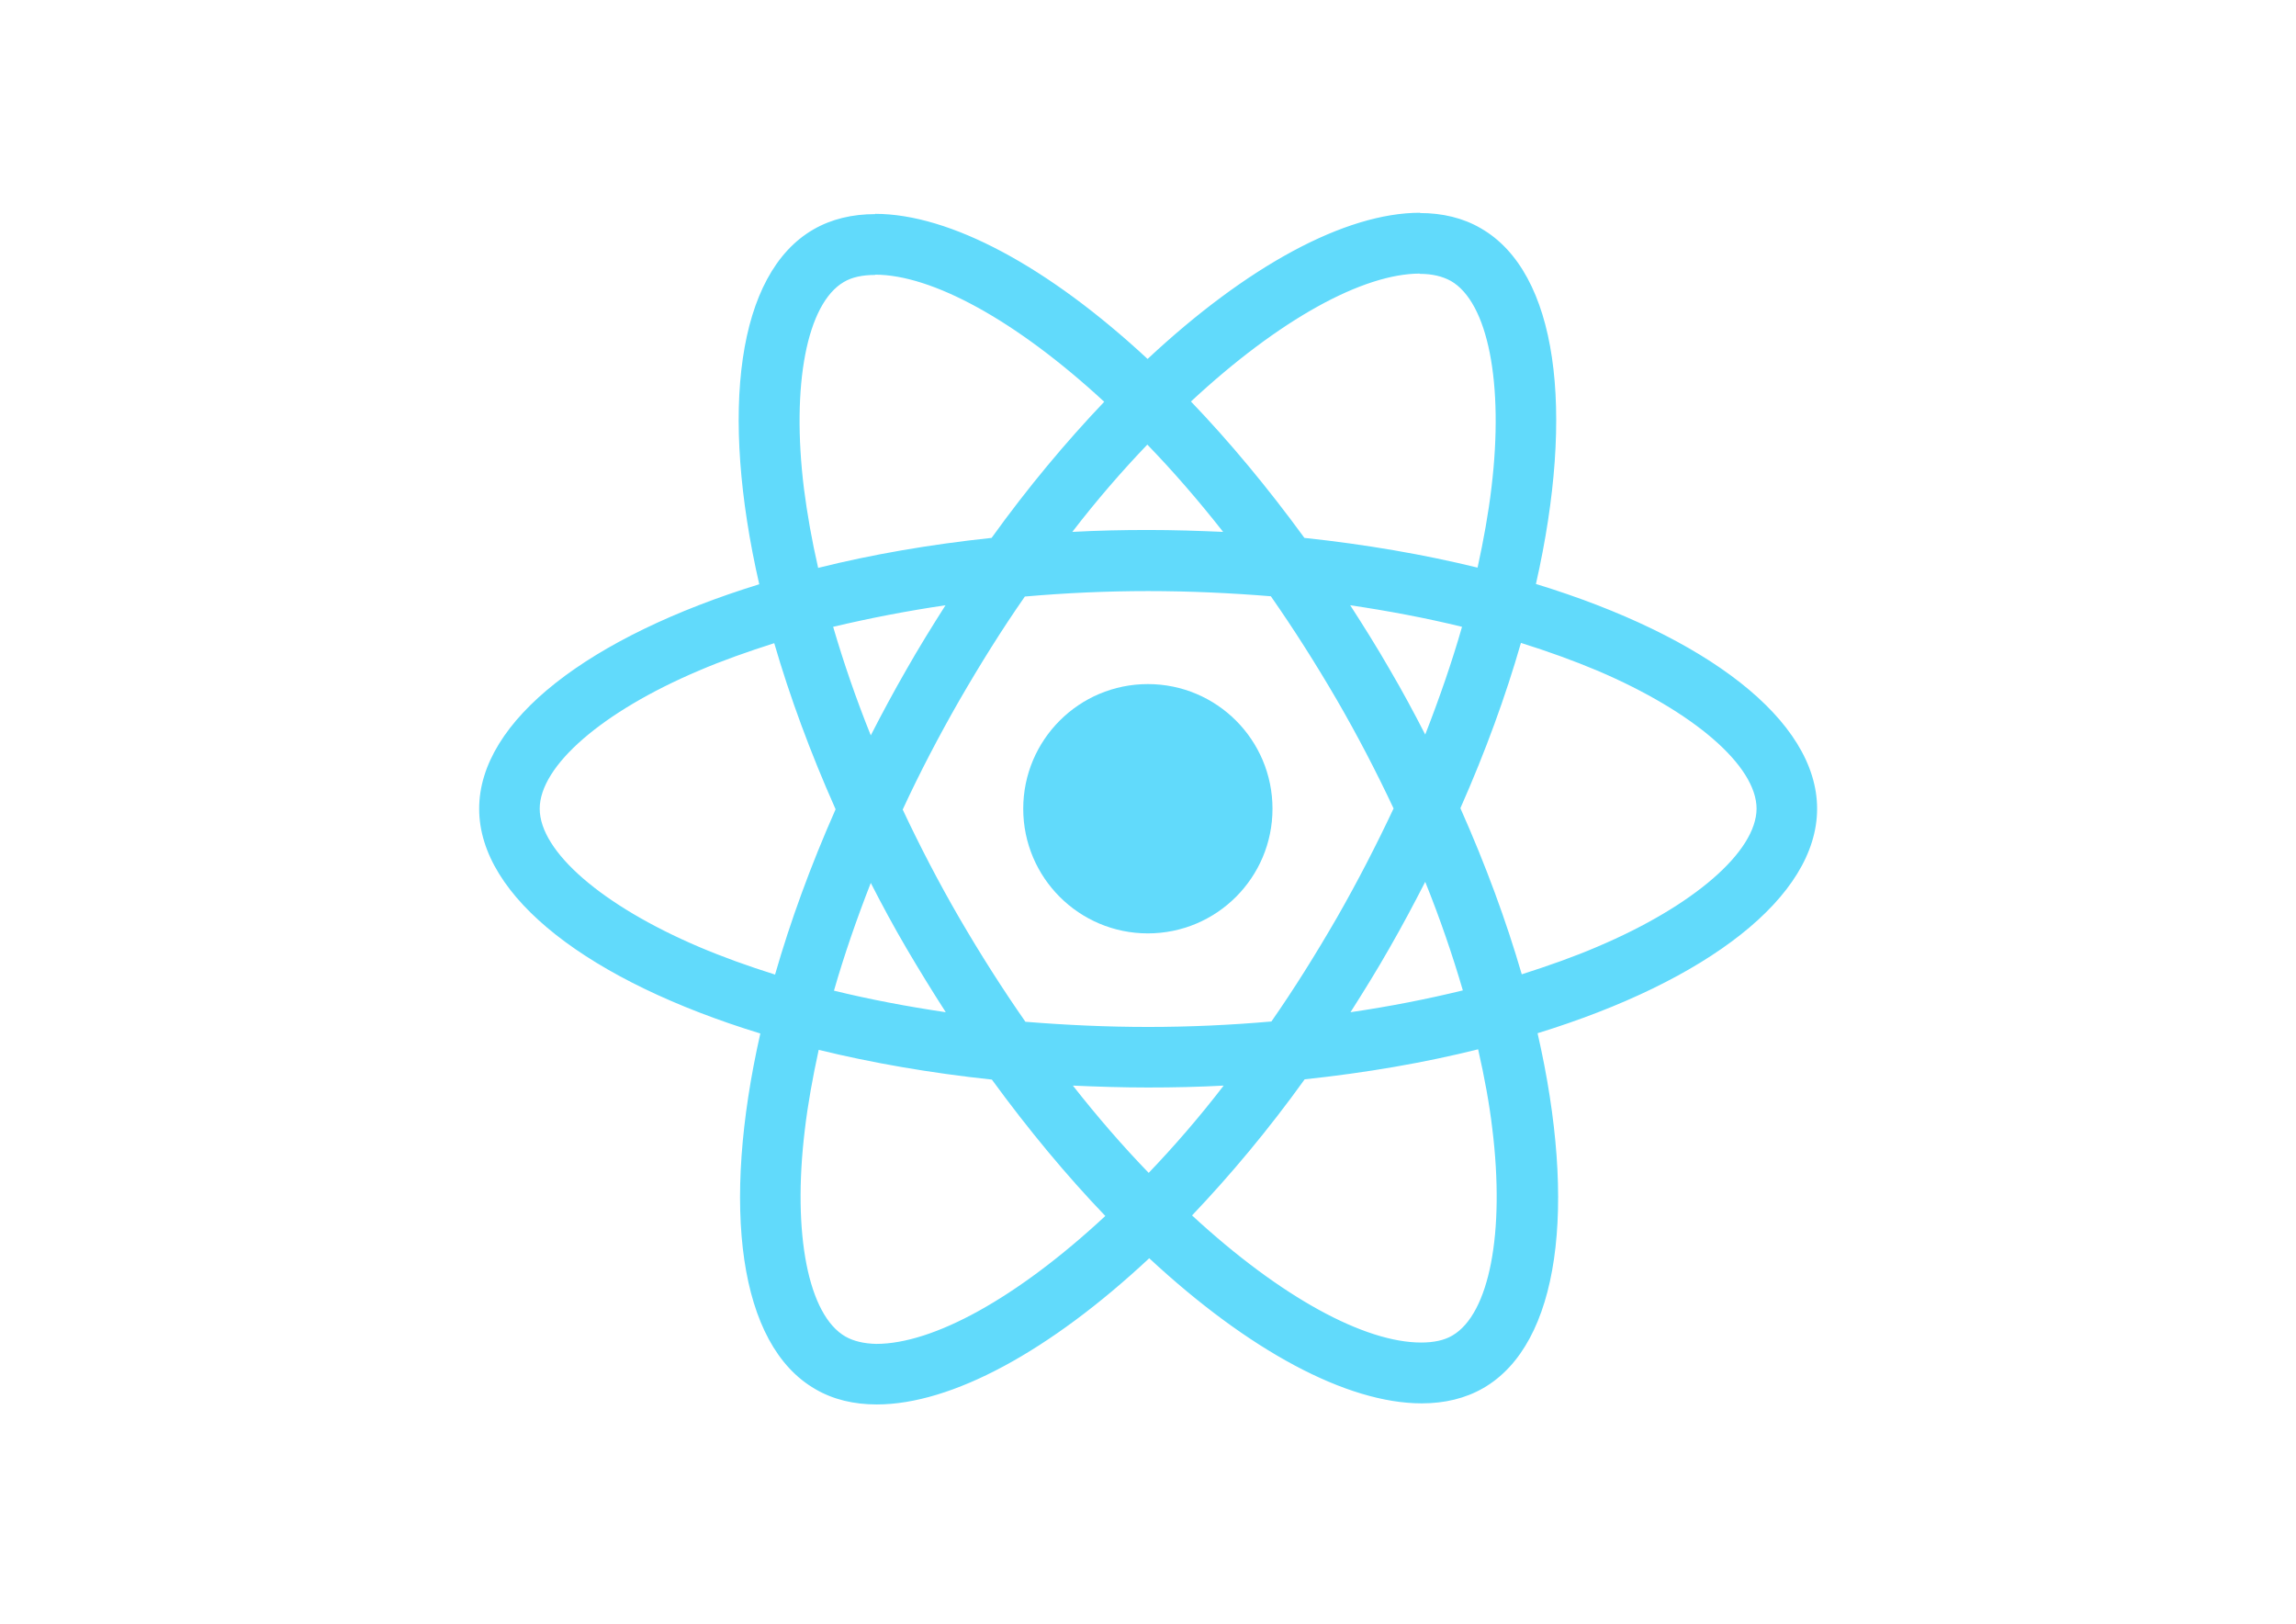
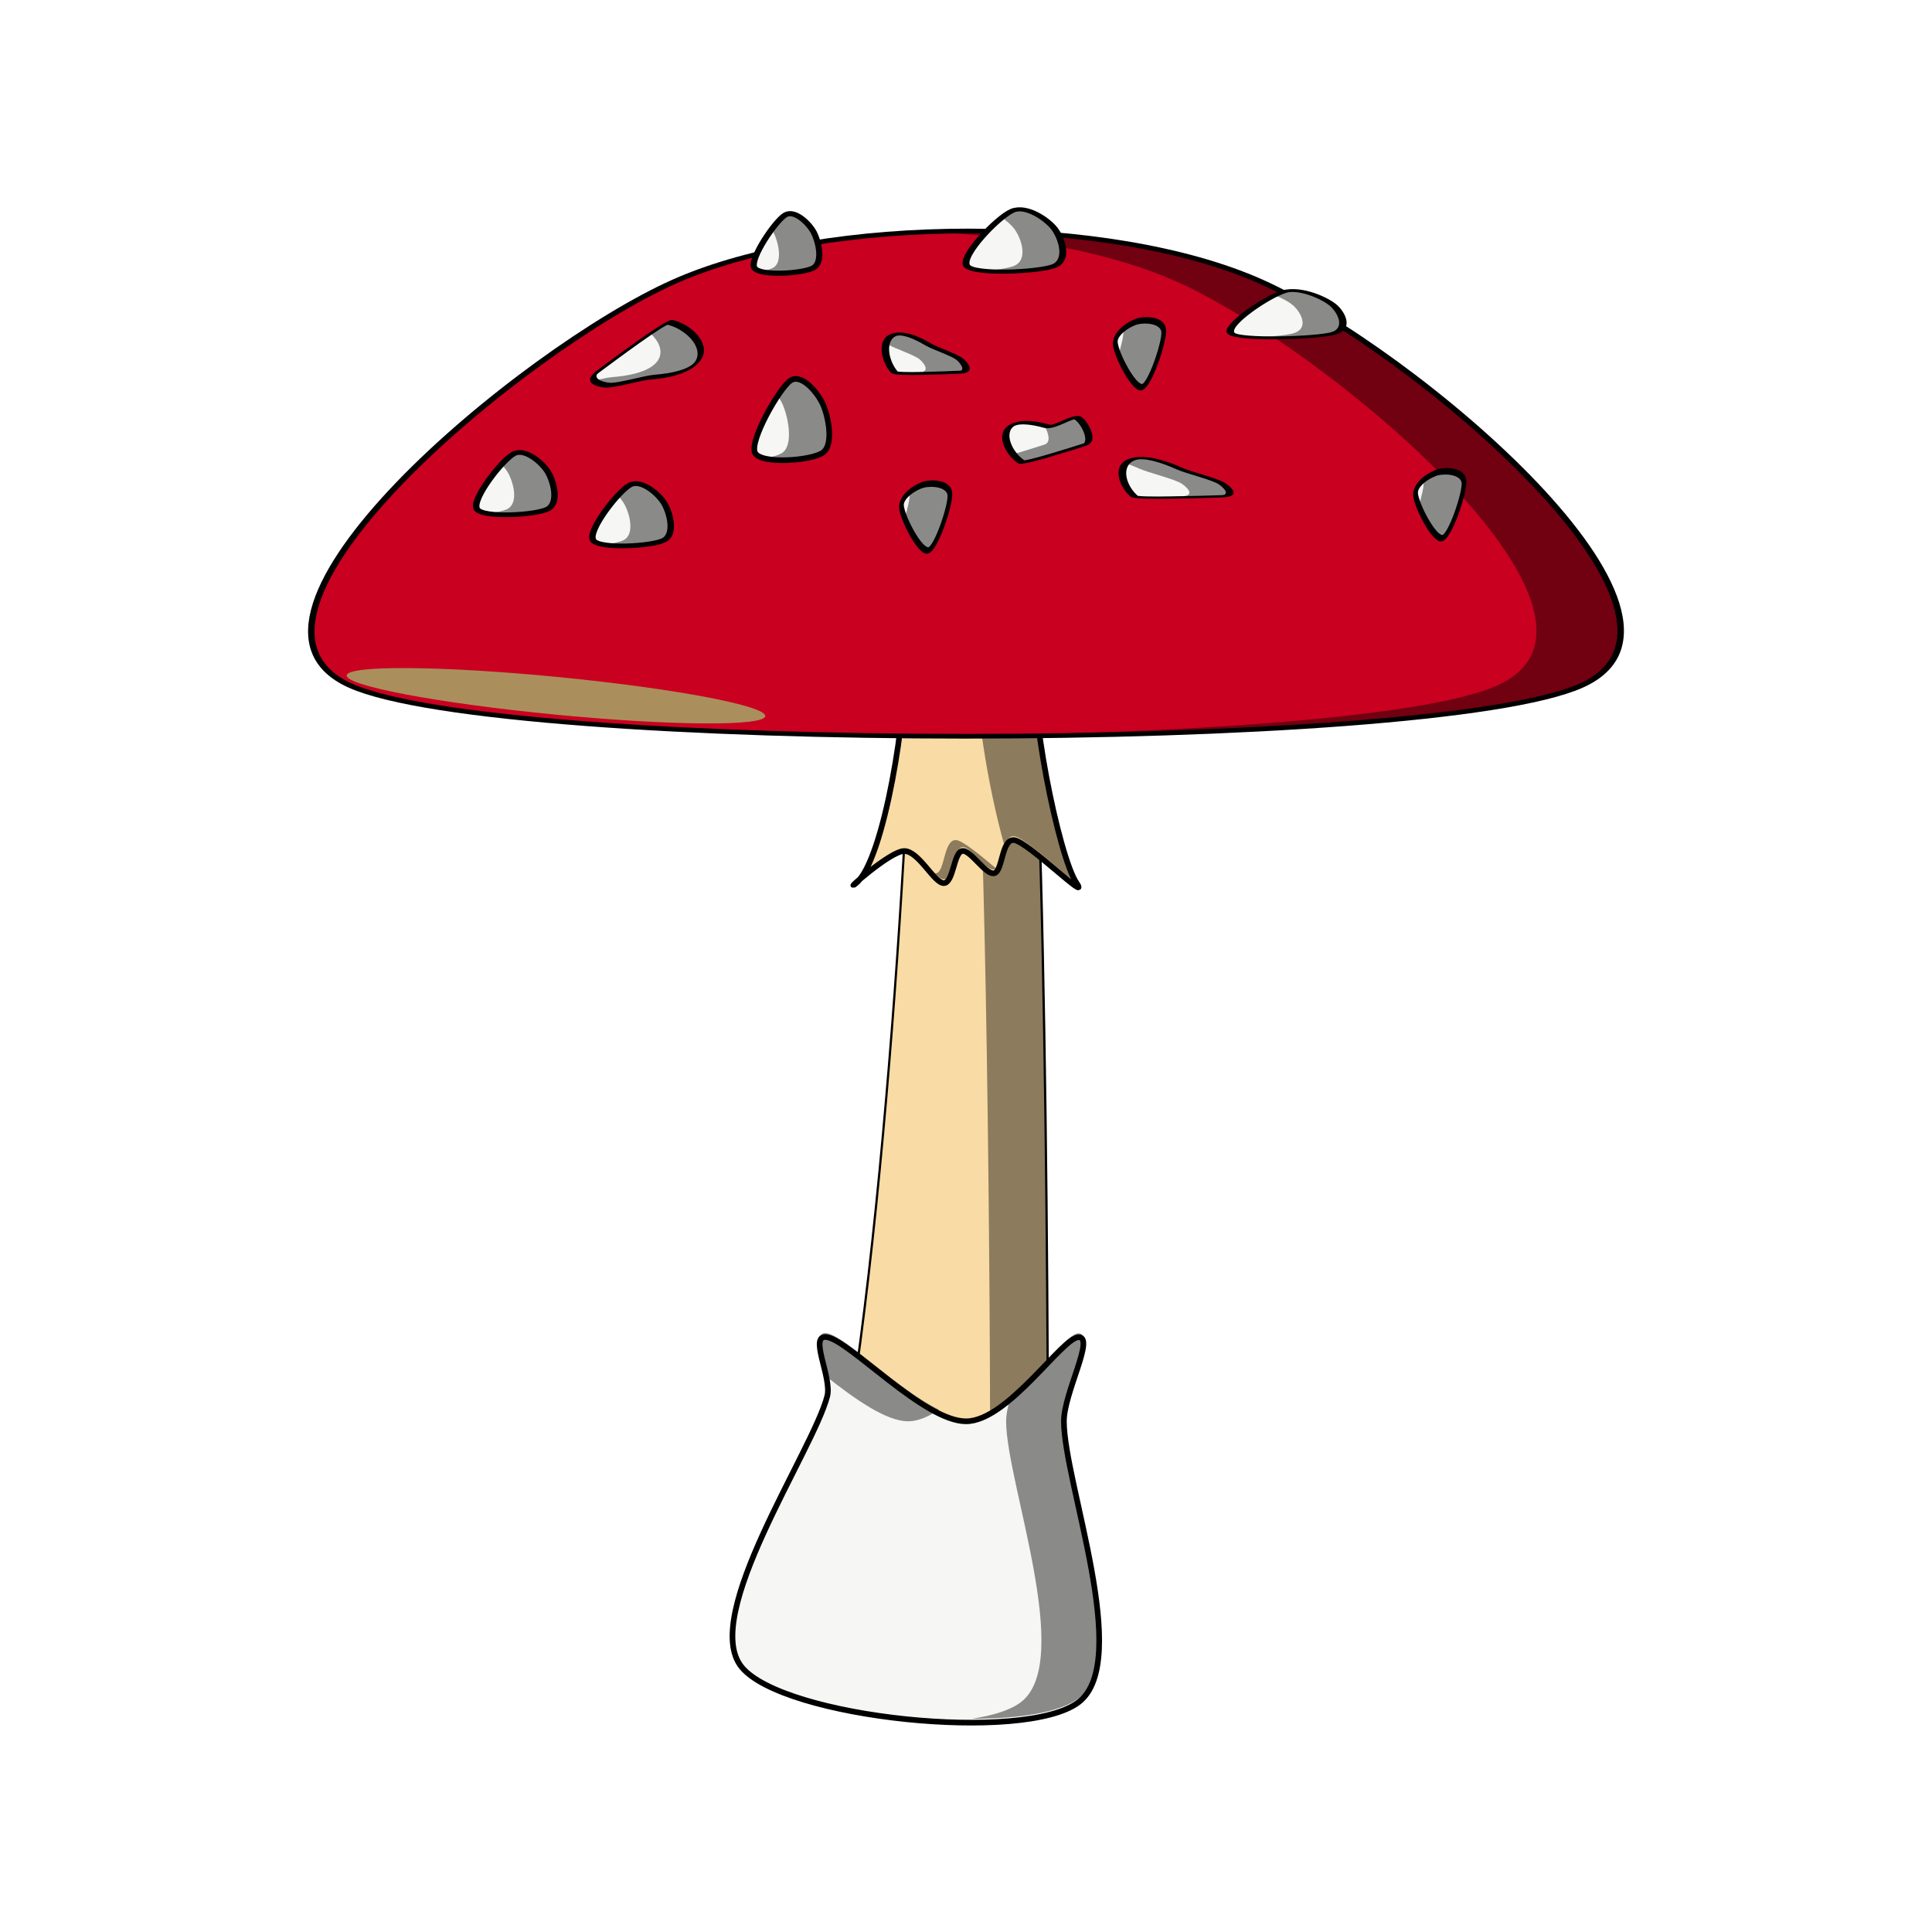
- <svg xmlns="http://www.w3.org/2000/svg" viewBox="0 0 841.9 595.3">
-   <g fill="#61DAFB">
-     <path d="M666.3 296.5c0-32.5-40.7-63.3-103.1-82.4 14.4-63.6 8-114.2-20.2-130.4-6.5-3.8-14.1-5.6-22.4-5.6v22.3c4.6 0 8.3.9 11.4 2.6 13.6 7.8 19.5 37.5 14.9 75.7-1.1 9.4-2.9 19.3-5.1 29.4-19.6-4.8-41-8.5-63.5-10.9-13.5-18.5-27.5-35.3-41.6-50 32.6-30.3 63.2-46.9 84-46.9V78c-27.5 0-63.5 19.6-99.9 53.6-36.4-33.8-72.4-53.2-99.9-53.2v22.3c20.7 0 51.4 16.5 84 46.6-14 14.7-28 31.4-41.3 49.9-22.6 2.4-44 6.1-63.6 11-2.3-10-4-19.7-5.2-29-4.7-38.2 1.1-67.9 14.6-75.8 3-1.8 6.9-2.6 11.5-2.6V78.5c-8.4 0-16 1.8-22.6 5.6-28.1 16.2-34.4 66.7-19.9 130.1-62.2 19.2-102.7 49.9-102.7 82.3 0 32.5 40.7 63.3 103.1 82.4-14.4 63.6-8 114.2 20.2 130.4 6.5 3.8 14.1 5.6 22.5 5.6 27.5 0 63.5-19.6 99.9-53.6 36.4 33.8 72.4 53.2 99.9 53.2 8.4 0 16-1.8 22.6-5.6 28.1-16.2 34.4-66.7 19.9-130.1 62-19.1 102.5-49.9 102.5-82.3zm-130.2-66.7c-3.7 12.9-8.3 26.2-13.5 39.5-4.1-8-8.4-16-13.1-24-4.6-8-9.5-15.8-14.4-23.4 14.2 2.1 27.9 4.7 41 7.9zm-45.8 106.5c-7.8 13.5-15.8 26.3-24.1 38.2-14.9 1.3-30 2-45.2 2-15.1 0-30.2-.7-45-1.9-8.3-11.9-16.4-24.6-24.2-38-7.6-13.1-14.5-26.4-20.8-39.8 6.2-13.4 13.2-26.8 20.7-39.9 7.8-13.5 15.8-26.3 24.1-38.2 14.9-1.3 30-2 45.2-2 15.1 0 30.2.7 45 1.9 8.3 11.9 16.4 24.6 24.2 38 7.6 13.1 14.5 26.4 20.8 39.8-6.3 13.4-13.2 26.8-20.7 39.9zm32.3-13c5.4 13.4 10 26.8 13.8 39.8-13.1 3.2-26.9 5.9-41.2 8 4.9-7.7 9.8-15.6 14.4-23.7 4.6-8 8.9-16.1 13-24.1zM421.2 430c-9.3-9.6-18.6-20.3-27.8-32 9 .4 18.2.7 27.5.7 9.4 0 18.7-.2 27.8-.7-9 11.7-18.3 22.4-27.5 32zm-74.4-58.9c-14.2-2.1-27.9-4.7-41-7.9 3.7-12.9 8.3-26.2 13.5-39.5 4.1 8 8.4 16 13.1 24 4.7 8 9.5 15.8 14.4 23.4zM420.7 163c9.3 9.6 18.6 20.3 27.8 32-9-.4-18.2-.7-27.5-.7-9.4 0-18.7.2-27.8.7 9-11.7 18.3-22.4 27.5-32zm-74 58.9c-4.9 7.7-9.8 15.6-14.4 23.7-4.6 8-8.9 16-13 24-5.4-13.4-10-26.8-13.8-39.8 13.1-3.1 26.9-5.8 41.2-7.9zm-90.5 125.2c-35.4-15.1-58.3-34.9-58.3-50.6 0-15.7 22.9-35.6 58.3-50.6 8.6-3.7 18-7 27.7-10.1 5.7 19.6 13.2 40 22.5 60.9-9.2 20.8-16.6 41.1-22.2 60.6-9.9-3.1-19.3-6.5-28-10.2zM310 490c-13.6-7.8-19.5-37.5-14.9-75.7 1.1-9.4 2.9-19.3 5.1-29.4 19.6 4.8 41 8.5 63.5 10.9 13.5 18.5 27.5 35.3 41.6 50-32.6 30.3-63.2 46.9-84 46.9-4.5-.1-8.3-1-11.3-2.7zm237.2-76.2c4.7 38.2-1.1 67.9-14.6 75.8-3 1.8-6.9 2.6-11.5 2.6-20.7 0-51.4-16.5-84-46.6 14-14.7 28-31.4 41.3-49.9 22.6-2.4 44-6.1 63.6-11 2.3 10.1 4.1 19.8 5.2 29.1zm38.5-66.7c-8.6 3.7-18 7-27.7 10.1-5.7-19.6-13.2-40-22.5-60.9 9.2-20.8 16.6-41.1 22.2-60.6 9.9 3.1 19.3 6.5 28.1 10.2 35.4 15.1 58.3 34.9 58.3 50.6-.1 15.7-23 35.6-58.4 50.6zM320.8 78.4z" />
-     <circle cx="420.9" cy="296.5" r="45.7" />
-     <path d="M520.5 78.1z" />
+ <svg xmlns="http://www.w3.org/2000/svg" width="100%" height="100%" viewBox="0 0 1425 1425" version="1.1" xml:space="preserve" style="fill-rule:evenodd;clip-rule:evenodd;stroke-linecap:round;stroke-linejoin:round;stroke-miterlimit:1.5;">
+   <g transform="matrix(1,0,0,1,-3106.7,0)">
+     <g id="Fly-agaric--Amanita-muscaria--" transform="matrix(1,0,0,1,3106.7,0)">
+       <rect x="0" y="0" width="1425" height="1425" style="fill:none;" />
+       <g id="stem" transform="matrix(1.36286,0,0,1.36286,-199,-170.145)">
+         <g id="morel-stem" transform="matrix(0.435771,0.0762516,-0.119199,1.49257,457.696,-600.593)">
+           <path d="M610.375,710.47C622.629,789.077 632.02,1003.88 559.601,1043.17C501.204,1074.86 875.012,1074.94 868.918,1038.99C861.287,993.964 773.709,693.545 749.028,689.363C694.604,680.141 604.987,675.904 610.375,710.47Z" style="fill:rgb(249,219,165);stroke:black;stroke-width:2.7px;" />
+         </g>
+         <g id="morel-stem1" transform="matrix(1,0,0,1,-3100.14,0)">
+           <path d="M3781.99,889.996C3792.85,883.872 3804.06,871.973 3813.16,862.488C3812.43,705.522 3809.12,488.932 3802.07,483.35C3786.41,470.95 3763.12,460.829 3749.68,473.022C3757.2,475.974 3764.6,480.53 3770.8,485.443C3778.24,491.333 3781.52,732.152 3781.99,889.996Z" style="fill-opacity:0.44;" />
+         </g>
+         <g transform="matrix(1,0,0,1,-3100.14,0)">
+           <path d="M3693.86,880.465C3686.15,910.227 3624.9,999.504 3647.58,1027.1C3670.26,1054.7 3800.87,1068.23 3829.92,1046.06C3858.98,1023.88 3821.94,926.973 3821.94,894.051C3821.94,878.645 3838.76,848.528 3829.92,848.528C3821.09,848.528 3791.63,894.051 3768.95,894.051C3746.28,894.051 3706.38,850.792 3693.86,848.528C3683.39,846.632 3696.53,870.16 3693.86,880.465Z" style="fill:rgb(246,246,245);stroke:black;stroke-width:3.06px;" />
+         </g>
+         <g transform="matrix(1,0,0,1,-3131.41,0.000186151)">
+           <path d="M3824.63,879.744C3823.09,884.984 3821.94,890.021 3821.94,894.051C3821.94,926.973 3858.98,1023.88 3829.92,1046.06C3824.33,1050.33 3814.95,1053.28 3803.31,1055.05C3828.96,1055.03 3851.14,1051.63 3861.19,1043.96C3890.25,1021.79 3853.2,924.879 3853.2,891.958C3853.2,876.551 3870.02,846.434 3861.19,846.434C3855.36,846.434 3840.55,866.258 3824.63,879.744ZM3725.03,870.144C3740.08,881.904 3756.93,894.051 3768.95,894.051C3774.24,894.051 3779.9,891.573 3785.58,887.776C3763.24,876.872 3735.24,848.264 3725.13,846.434C3716.94,844.952 3723.19,859.013 3725.03,870.144Z" style="fill-opacity:0.44;" />
+         </g>
+         <g transform="matrix(1,0,0,1,-3100.14,0)">
+           <path d="M3735.52,481.667C3737.6,507.988 3724.74,590.346 3709.51,602.791C3701.43,609.388 3727.62,585.419 3735.52,585.419C3743.42,585.419 3751.68,602.791 3756.9,602.791C3762.12,602.791 3762.28,586.311 3766.83,585.419C3771.38,584.527 3779.49,598.423 3784.19,597.439C3788.89,596.455 3788.12,578.684 3795.05,579.516C3802.49,580.407 3836.46,614.122 3828.81,602.791C3818.97,588.208 3802.29,504.606 3807.1,481.667C3812.34,456.73 3733.49,456.04 3735.52,481.667Z" style="fill:rgb(249,219,165);stroke:black;stroke-width:3.06px;" />
+         </g>
+         <g transform="matrix(1,0,0,1,-3131.41,0.000186151)">
+           <path d="M3782.83,463.408C3797.44,465.385 3809.23,471.518 3807.1,481.667C3803.43,499.174 3812.28,552.016 3821.05,582.542C3822.18,579.451 3823.7,577.107 3826.32,577.422C3833.75,578.314 3867.72,612.028 3860.08,600.697C3850.24,586.114 3833.55,502.512 3838.37,479.574C3842.01,462.245 3805.04,456.624 3782.83,463.408ZM3746.32,593.063C3745.19,595.227 3744.05,597.063 3742.89,598.513C3739.39,601.496 3737.88,603.064 3740.77,600.697C3741.48,600.117 3742.19,599.385 3742.89,598.513C3744.22,597.371 3745.85,596.021 3747.64,594.605C3747.2,594.091 3746.76,593.574 3746.32,593.063ZM3783.21,597.446C3785.05,599.369 3786.72,600.697 3788.16,600.697C3793.38,600.697 3793.54,584.217 3798.09,583.325C3802.64,582.434 3810.75,596.329 3815.46,595.345C3815.83,595.267 3816.17,595.082 3816.48,594.809C3808.24,587.884 3798.61,579.942 3795.05,579.516C3788.12,578.684 3788.89,596.455 3784.19,597.439C3783.88,597.505 3783.55,597.504 3783.21,597.446Z" style="fill-opacity:0.44;" />
+         </g>
+         <g id="shadows">
+                 </g>
+       </g>
+       <g id="head" transform="matrix(1.36286,0,0,1.36286,-199,-170.145)">
+         <g id="head1" transform="matrix(1.31736,0,0,1,-218.222,-14.7828)">
+           <g transform="matrix(1,0,0,0.95106,-1514.58,3.51575)">
+             <path d="M1935.09,533.328C1873.02,494.992 2005.84,341.647 2068.16,303.311C2130.48,264.974 2246.93,264.974 2308.99,303.311C2371.06,341.647 2502.88,494.992 2440.56,533.328C2378.24,571.665 1997.16,571.665 1935.09,533.328Z" style="fill:rgb(201,0,31);stroke:black;stroke-width:2.66px;" />
+           </g>
+           <g transform="matrix(0.283938,0.0364083,-0.0126089,0.17065,-69.8177,362.548)">
+             <ellipse cx="2044.71" cy="463.953" rx="302.808" ry="59.468" style="fill:rgb(170,143,92);" />
+           </g>
+         </g>
+         <g transform="matrix(1,0,0,1,-3100.14,0)">
+           <path d="M3747.14,250.312C3813.25,247.648 3882.26,256.611 3928.44,277.2C4010.2,313.66 4183.86,459.5 4101.76,495.96C4058.58,515.138 3899.21,524.229 3745.91,523.231C3884.01,522.333 4017.27,513.243 4056.18,495.96C4138.28,459.5 3964.62,313.66 3882.86,277.2C3847.27,261.329 3798.1,252.366 3747.14,250.312Z" style="fill-opacity:0.44;" />
+         </g>
+         <g id="spots">
+           <g transform="matrix(1,0,0,1,-3100.14,0)">
+             <path d="M3673.84,330.894C3667.72,335.27 3651.8,363.325 3654.73,369.811C3657.67,376.297 3685.35,374.187 3691.47,369.811C3697.59,365.435 3694.41,350.043 3691.47,343.557C3688.53,337.07 3679.73,326.687 3673.84,330.894Z" style="fill:rgb(246,246,245);stroke:black;stroke-width:3.06px;" />
+           </g>
+           <g transform="matrix(0.874456,0,0,0.732451,-2641.66,-1.16546)">
+             <path d="M3673.84,330.894C3667.72,335.27 3651.8,363.325 3654.73,369.811C3657.67,376.297 3685.35,374.187 3691.47,369.811C3697.59,365.435 3694.41,350.043 3691.47,343.557C3688.53,337.07 3679.73,326.687 3673.84,330.894Z" style="fill:rgb(246,246,245);stroke:black;stroke-width:3.79px;" />
+           </g>
+           <g transform="matrix(1.2908,0,0,0.766326,-4048.26,-14.6905)">
+             <path d="M3673.84,330.894C3667.72,335.27 3651.8,363.325 3654.73,369.811C3657.67,376.297 3685.35,374.187 3691.47,369.811C3697.59,365.435 3694.41,350.043 3691.47,343.557C3688.53,337.07 3679.73,326.687 3673.84,330.894Z" style="fill:rgb(246,246,245);stroke:black;stroke-width:2.88px;" />
+           </g>
+           <g transform="matrix(1.04466,0,0,0.766326,-3350.96,133.754)">
+             <path d="M3673.84,330.894C3667.72,335.27 3651.8,363.325 3654.73,369.811C3657.67,376.297 3685.35,374.187 3691.47,369.811C3697.59,365.435 3694.41,350.043 3691.47,343.557C3688.53,337.07 3679.73,326.687 3673.84,330.894Z" style="fill:rgb(246,246,245);stroke:black;stroke-width:3.34px;" />
+           </g>
+           <g transform="matrix(1.04466,0,0,0.766326,-3413.86,116.894)">
+             <path d="M3673.84,330.894C3667.72,335.27 3651.8,363.325 3654.73,369.811C3657.67,376.297 3685.35,374.187 3691.47,369.811C3697.59,365.435 3694.41,350.043 3691.47,343.557C3688.53,337.07 3679.73,326.687 3673.84,330.894Z" style="fill:rgb(246,246,245);stroke:black;stroke-width:3.34px;" />
+           </g>
+           <g transform="matrix(1.50213,0,0,0.582035,-4677.52,90.0593)">
+             <path d="M3673.84,330.894C3667.72,335.27 3651.8,363.325 3654.73,369.811C3657.67,376.297 3685.35,374.187 3691.47,369.811C3697.59,365.435 3694.41,350.043 3691.47,343.557C3688.53,337.07 3679.73,326.687 3673.84,330.894Z" style="fill:rgb(246,246,245);stroke:black;stroke-width:2.68px;" />
+           </g>
+           <g transform="matrix(1.2908,0,0,0.383163,-3957.64,251.737)">
+             <path d="M3673.84,330.894C3646.12,289.126 3646.27,345.18 3654.73,369.811C3656.07,373.703 3682.76,370.701 3691.47,369.811C3697.4,369.205 3693.93,357.353 3691.47,351.921C3688.53,345.435 3677.61,336.568 3673.84,330.894Z" style="fill:rgb(246,246,245);stroke:black;stroke-width:3.21px;" />
+           </g>
+           <g transform="matrix(0.969623,0,0,0.383163,-2913.69,184.566)">
+             <path d="M3673.84,330.894C3646.12,289.126 3646.27,345.18 3654.73,369.811C3656.07,373.703 3682.76,370.701 3691.47,369.811C3697.4,369.205 3693.93,357.353 3691.47,351.921C3688.53,345.435 3677.61,336.568 3673.84,330.894Z" style="fill:rgb(246,246,245);stroke:black;stroke-width:4.15px;" />
+           </g>
+           <g transform="matrix(0.935642,-0.254447,0.100549,0.369735,-2757.97,1168.01)">
+             <path d="M3673.84,330.894C3646.12,289.126 3646.27,345.18 3654.73,369.811C3656.07,373.703 3682.76,370.701 3691.47,369.811C3697.4,369.205 3694.41,337.38 3691.47,330.894C3689.04,325.542 3677.61,336.568 3673.84,330.894Z" style="fill:rgb(246,246,245);stroke:black;stroke-width:4.15px;" />
+           </g>
+           <g transform="matrix(-1.0663,0.727444,-0.276077,-0.404678,4507.83,-2209.65)">
+             <path d="M3673.84,330.894C3646.12,289.126 3646.27,345.18 3654.73,369.811C3656.07,373.703 3682.76,370.701 3691.47,369.811C3697.4,369.205 3693.93,357.353 3691.47,351.921C3688.53,345.435 3677.61,336.568 3673.84,330.894Z" style="fill:rgb(246,246,245);stroke:black;stroke-width:3.13px;" />
+           </g>
+           <g transform="matrix(0.320078,-0.825293,0.528383,0.204926,-438.631,3356.51)">
+             <path d="M3673.84,330.894C3667.72,335.27 3651.8,363.325 3654.73,369.811C3657.67,376.297 3685.35,374.187 3691.47,369.811C3697.59,365.435 3694.41,350.043 3691.47,343.557C3688.53,337.07 3679.73,326.687 3673.84,330.894Z" style="fill:rgb(246,246,245);stroke:black;stroke-width:4.11px;" />
+           </g>
+           <g transform="matrix(0.320078,-0.825293,0.528383,0.204926,-601.133,3274.8)">
+             <path d="M3673.84,330.894C3667.72,335.27 3651.8,363.325 3654.73,369.811C3657.67,376.297 3685.35,374.187 3691.47,369.811C3697.59,365.435 3694.41,350.043 3691.47,343.557C3688.53,337.07 3679.73,326.687 3673.84,330.894Z" style="fill:rgb(246,246,245);stroke:black;stroke-width:4.11px;" />
+           </g>
+           <g transform="matrix(0.320078,-0.825293,0.528383,0.204926,-716.863,3363.18)">
+             <path d="M3673.84,330.894C3667.72,335.27 3651.8,363.325 3654.73,369.811C3657.67,376.297 3685.35,374.187 3691.47,369.811C3697.59,365.435 3694.41,350.043 3691.47,343.557C3688.53,337.07 3679.73,326.687 3673.84,330.894Z" style="fill:rgb(246,246,245);stroke:black;stroke-width:4.11px;" />
+           </g>
+         </g>
+         <g transform="matrix(1,0,0,1,-21.8175,0.000125172)">
+           <g id="head2">
+             <g id="spots1">
+               <g transform="matrix(1,0,0,1,-3078.32,0)">
+                 <path d="M3667.07,339.075C3668.14,340.627 3669.03,342.18 3669.65,343.557C3672.59,350.043 3675.77,365.435 3669.65,369.811C3667.85,371.099 3664.18,372.19 3659.82,372.924C3668.87,375.251 3686.7,373.218 3691.47,369.811C3697.59,365.435 3694.41,350.043 3691.47,343.557C3688.53,337.07 3679.73,326.687 3673.84,330.894C3672.14,332.112 3669.67,335.164 3667.07,339.075Z" style="fill-opacity:0.44;" />
+               </g>
+               <g transform="matrix(1,0,0,1,-3078.32,0)">
+                 <path d="M3663.78,248.993C3664.12,249.505 3664.43,250.003 3664.68,250.473C3667.25,255.224 3670.04,266.498 3664.68,269.703C3663.35,270.504 3660.83,271.201 3657.77,271.723C3665.26,273.825 3682.14,272.315 3686.5,269.703C3691.85,266.498 3689.07,255.224 3686.5,250.473C3683.93,245.722 3676.23,238.117 3671.09,241.198C3669.3,242.27 3666.55,245.281 3663.78,248.993Z" style="fill-opacity:0.44;" />
+               </g>
+               <g transform="matrix(1,0,0,1,-3078.32,0)">
+                 <path d="M3788.34,242.61C3791.21,244.538 3793.62,246.763 3795.01,248.586C3798.8,253.556 3802.91,265.352 3795.01,268.705C3792.18,269.905 3785.8,270.883 3778.58,271.416C3790.79,272.652 3811.11,271.134 3816.83,268.705C3824.73,265.352 3820.62,253.556 3816.83,248.586C3813.04,243.615 3801.67,235.659 3794.08,238.882C3792.55,239.531 3790.55,240.857 3788.34,242.61Z" style="fill-opacity:0.44;" />
+               </g>
+               <g transform="matrix(1,0,0,1,-3078.32,0)">
+                 <path d="M3580.48,393.077C3581.82,394.436 3582.93,395.821 3583.67,397.03C3586.74,402.001 3590.07,413.797 3583.67,417.15C3581.71,418.179 3577.63,419.045 3572.82,419.606C3582.39,421.277 3600.58,419.725 3605.49,417.15C3611.89,413.797 3608.56,402.001 3605.49,397.03C3602.42,392.06 3593.22,384.103 3587.08,387.327C3585.4,388.206 3583.02,390.331 3580.48,393.077Z" style="fill-opacity:0.44;" />
+               </g>
+               <g transform="matrix(1,0,0,1,-3078.32,0)">
+                 <path d="M3517.58,376.217C3518.92,377.576 3520.02,378.961 3520.77,380.17C3523.84,385.141 3527.17,396.937 3520.77,400.29C3518.81,401.319 3514.72,402.184 3509.92,402.746C3519.49,404.416 3537.68,402.865 3542.59,400.29C3548.98,396.937 3545.66,385.141 3542.59,380.17C3539.52,375.2 3530.32,367.243 3524.17,370.467C3522.5,371.346 3520.12,373.471 3517.58,376.217Z" style="fill-opacity:0.44;" />
+               </g>
+               <g transform="matrix(1,0,0,1,-3078.32,0)">
+                 <path d="M3936.14,284.675C3940.33,286.292 3943.93,288.373 3945.86,290.021C3950.27,293.796 3955.06,302.755 3945.86,305.302C3942.3,306.287 3933.91,307.075 3924.69,307.452C3939.01,308.218 3961.25,307.082 3967.68,305.302C3976.87,302.755 3972.09,293.796 3967.68,290.021C3963.26,286.246 3950.04,280.203 3941.2,282.651C3939.8,283.038 3938.06,283.744 3936.14,284.675Z" style="fill-opacity:0.44;" />
+               </g>
+               <g transform="matrix(1,0,0,1,-3078.32,0)">
+                 <path d="M3855.54,375.574C3857.8,376.368 3860.24,377.344 3862.88,378.523C3867.74,380.697 3881.84,384.095 3885.63,386.58C3888.81,388.661 3893.29,393.203 3885.63,393.435C3881.06,393.574 3872.64,393.847 3864.14,394.021C3873.96,394.52 3898.33,393.711 3907.45,393.435C3915.11,393.203 3910.62,388.661 3907.45,386.58C3903.66,384.095 3889.55,380.697 3884.69,378.523C3868,371.054 3859.13,371.749 3855.54,375.574Z" style="fill-opacity:0.44;" />
+               </g>
+               <g transform="matrix(1,0,0,1,-3078.32,0)">
+                 <path d="M3725.72,310.681C3726.1,310.896 3726.48,311.121 3726.87,311.353C3730.52,313.527 3741.11,316.924 3743.96,319.409C3746.35,321.491 3749.71,326.032 3743.96,326.264C3741.26,326.373 3736.78,326.565 3731.88,326.727C3738.03,327.464 3758.46,326.56 3765.78,326.264C3771.53,326.032 3768.16,321.491 3765.78,319.409C3762.93,316.924 3752.34,313.527 3748.69,311.353C3733.94,302.571 3727.33,305.075 3725.72,310.681Z" style="fill-opacity:0.44;" />
+               </g>
+               <g transform="matrix(1,0,0,1,-3078.32,0)">
+                 <path d="M3811.25,355.135C3813.64,359.014 3815.09,364.305 3811.43,365.463C3807.88,366.585 3801.09,368.749 3794.47,370.724C3795.75,372.311 3797.26,373.727 3798.88,374.809C3800.52,375.908 3825.19,368.007 3833.25,365.463C3838.74,363.729 3832.73,352.724 3829.33,351.074C3826.53,349.712 3816.93,356.699 3812.84,355.559C3812.3,355.408 3811.77,355.266 3811.25,355.135ZM3798.73,353.68C3796.72,354.549 3794.71,355.349 3793.05,355.602C3794.36,354.605 3796.22,353.918 3798.73,353.68Z" style="fill-opacity:0.44;" />
+               </g>
+               <g transform="matrix(1,0,0,1,-3078.32,0)">
+                 <path d="M3598.27,305.366C3607.13,313.499 3607.86,326.54 3577.38,328.959C3575.17,329.134 3571.61,329.927 3567.82,330.788C3569.13,332.242 3572.31,333.045 3574.6,333.273C3579.52,333.76 3593.62,329.402 3599.2,328.959C3640.29,325.697 3624.66,303.121 3608.83,299.312C3607.92,299.093 3603.7,301.672 3598.27,305.366Z" style="fill-opacity:0.44;" />
+               </g>
+               <g transform="matrix(1,0,0,1,-3078.32,0)">
+                 <path d="M4016.5,384.749C4016.58,385.063 4016.63,385.396 4016.65,385.748C4016.79,388.102 4015.66,393.168 4013.98,398.498C4017.04,406.289 4023.41,416.892 4026.71,416.063C4031.08,414.968 4038.82,391.697 4038.47,385.748C4038.12,379.798 4028.96,379.272 4024.6,380.367C4022.36,380.927 4019.11,382.541 4016.5,384.749Z" style="fill-opacity:0.44;" />
+               </g>
+               <g transform="matrix(1,0,0,1,-3078.32,0)">
+                 <path d="M3854,303.045C3854.08,303.359 3854.13,303.692 3854.15,304.044C3854.29,306.398 3853.16,311.464 3851.47,316.794C3854.54,324.585 3860.91,335.187 3864.21,334.359C3868.58,333.264 3876.32,309.993 3875.97,304.044C3875.61,298.094 3866.46,297.568 3862.09,298.663C3859.86,299.223 3856.6,300.837 3854,303.045Z" style="fill-opacity:0.44;" />
+               </g>
+               <g transform="matrix(1,0,0,1,-3078.32,0)">
+                 <path d="M3738.27,391.42C3738.35,391.735 3738.4,392.067 3738.42,392.419C3738.56,394.773 3737.43,399.839 3735.74,405.169C3738.81,412.961 3745.18,423.563 3748.48,422.734C3752.85,421.639 3760.59,398.368 3760.24,392.419C3759.88,386.47 3750.73,385.943 3746.36,387.039C3744.13,387.598 3740.88,389.213 3738.27,391.42Z" style="fill-opacity:0.44;" />
+               </g>
+             </g>
+           </g>
+         </g>
+       </g>
+     </g>
  </g>
</svg>
